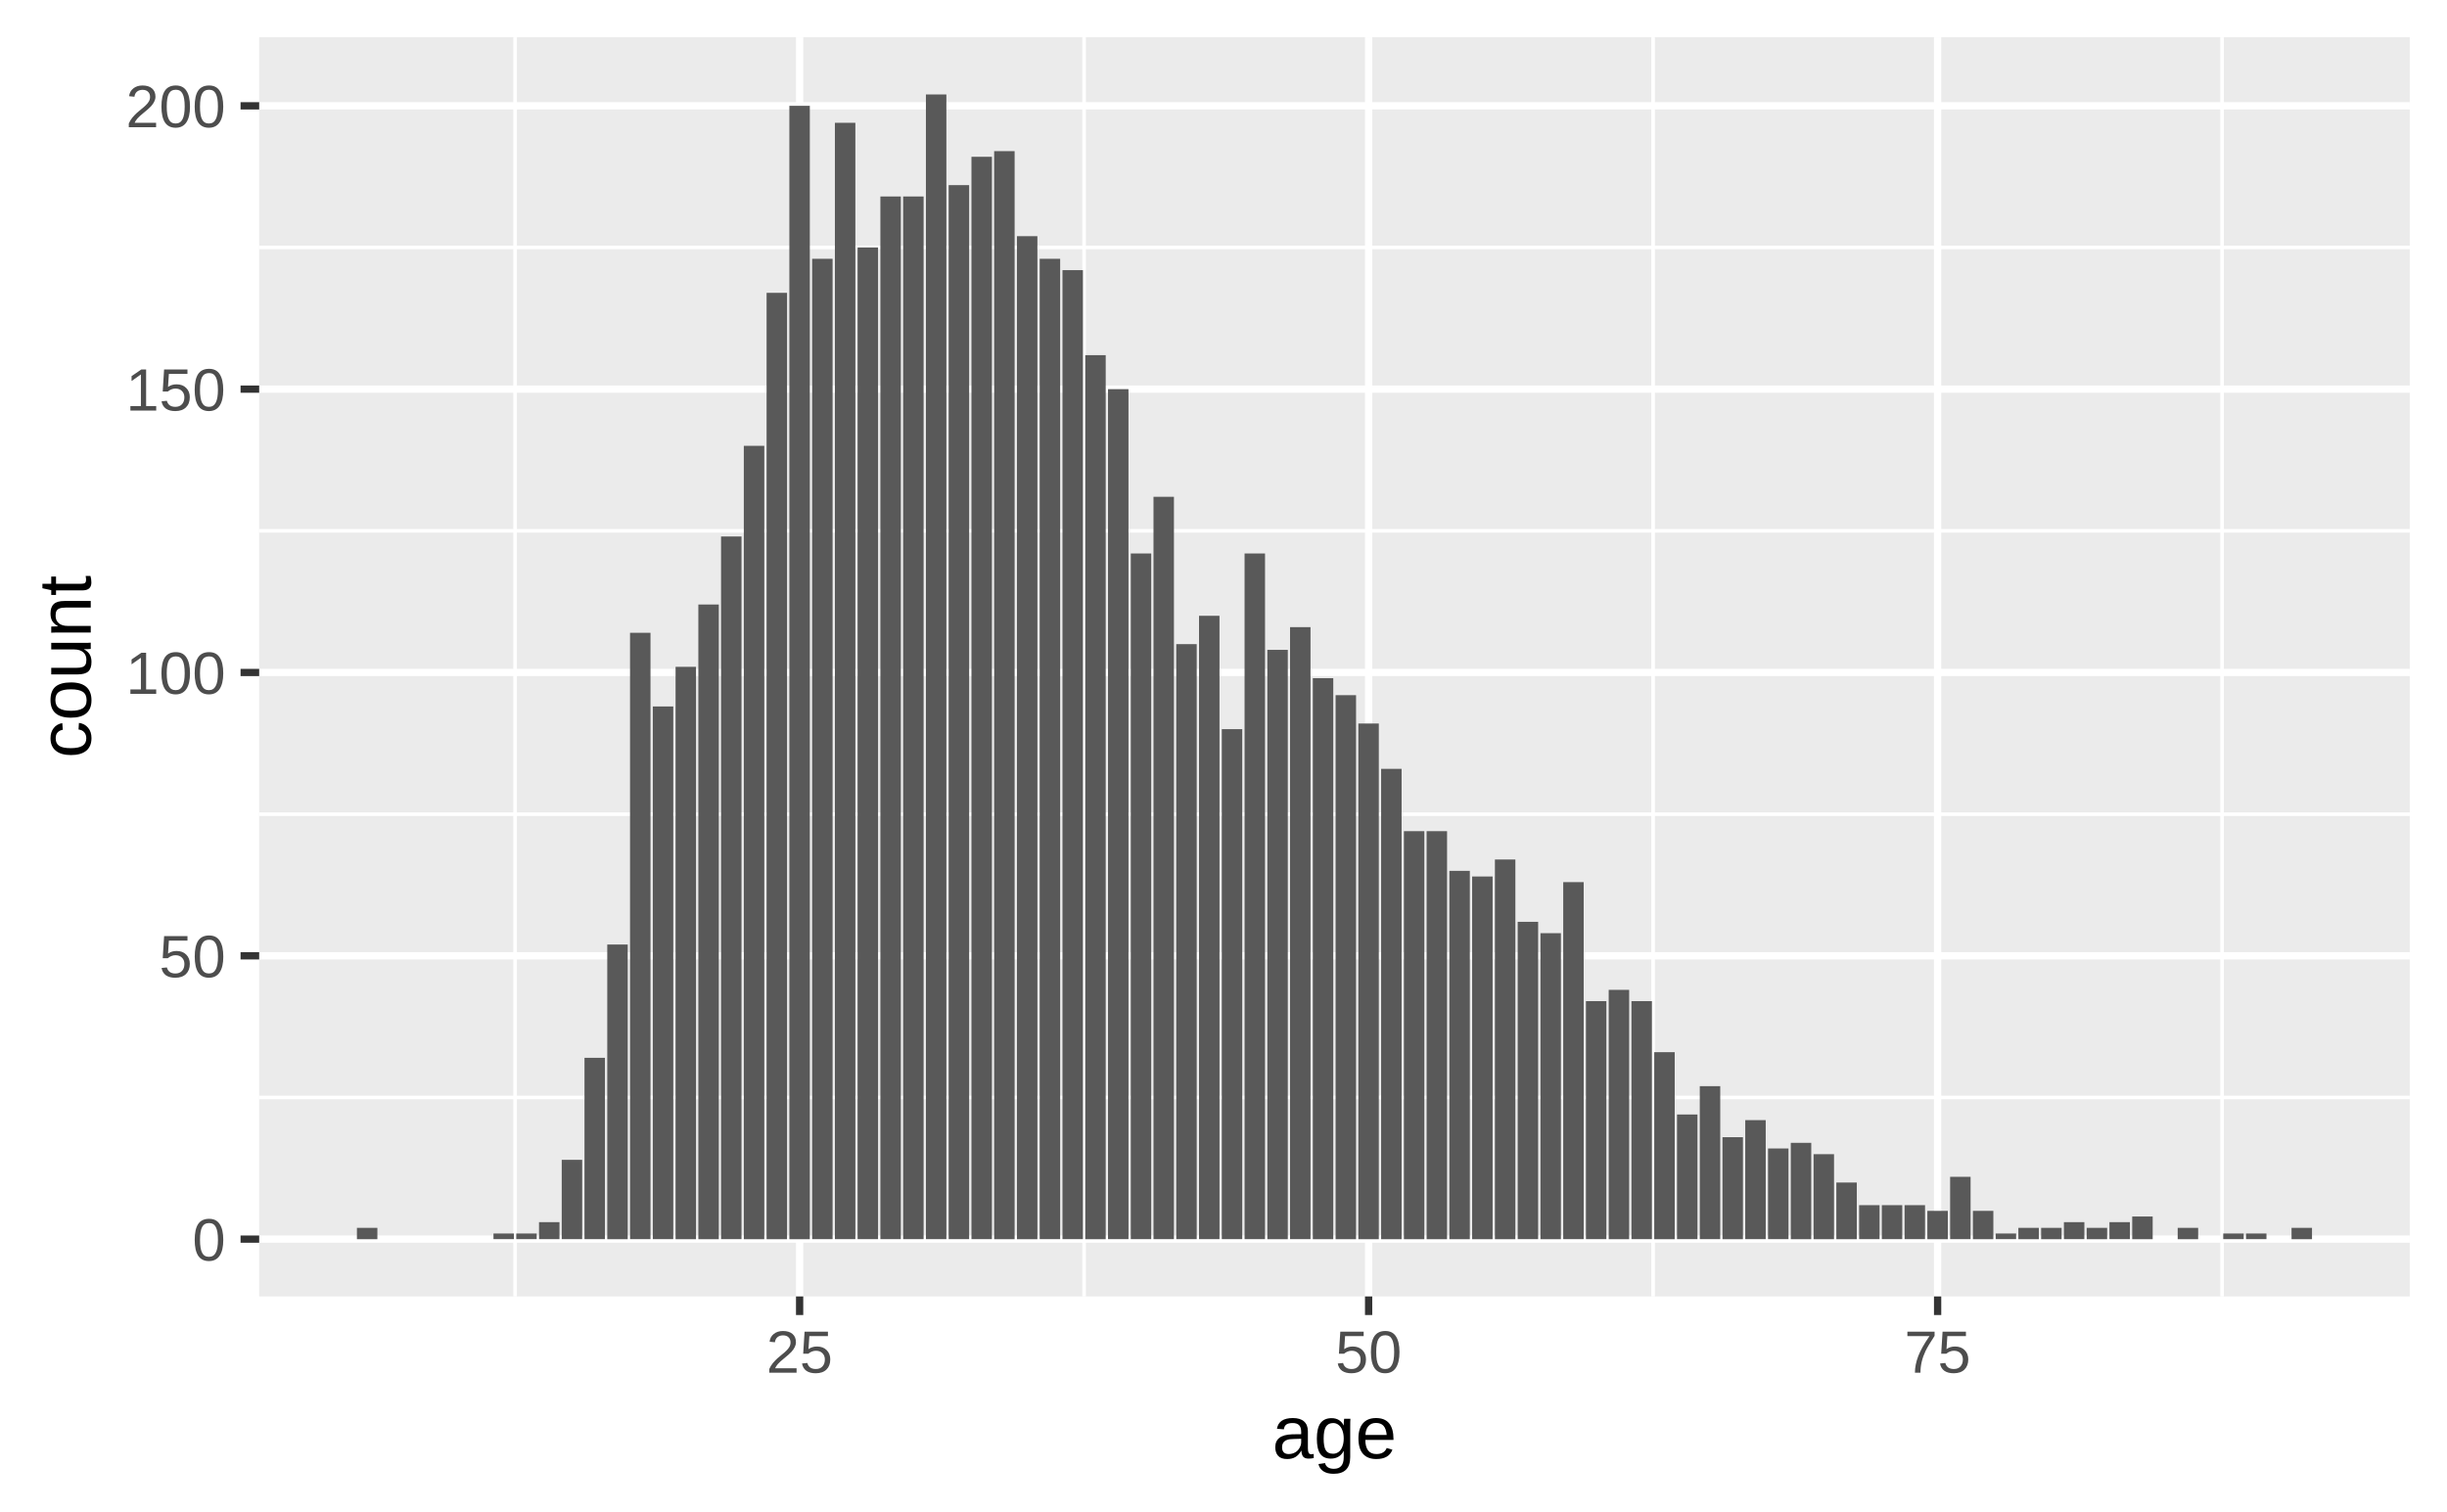
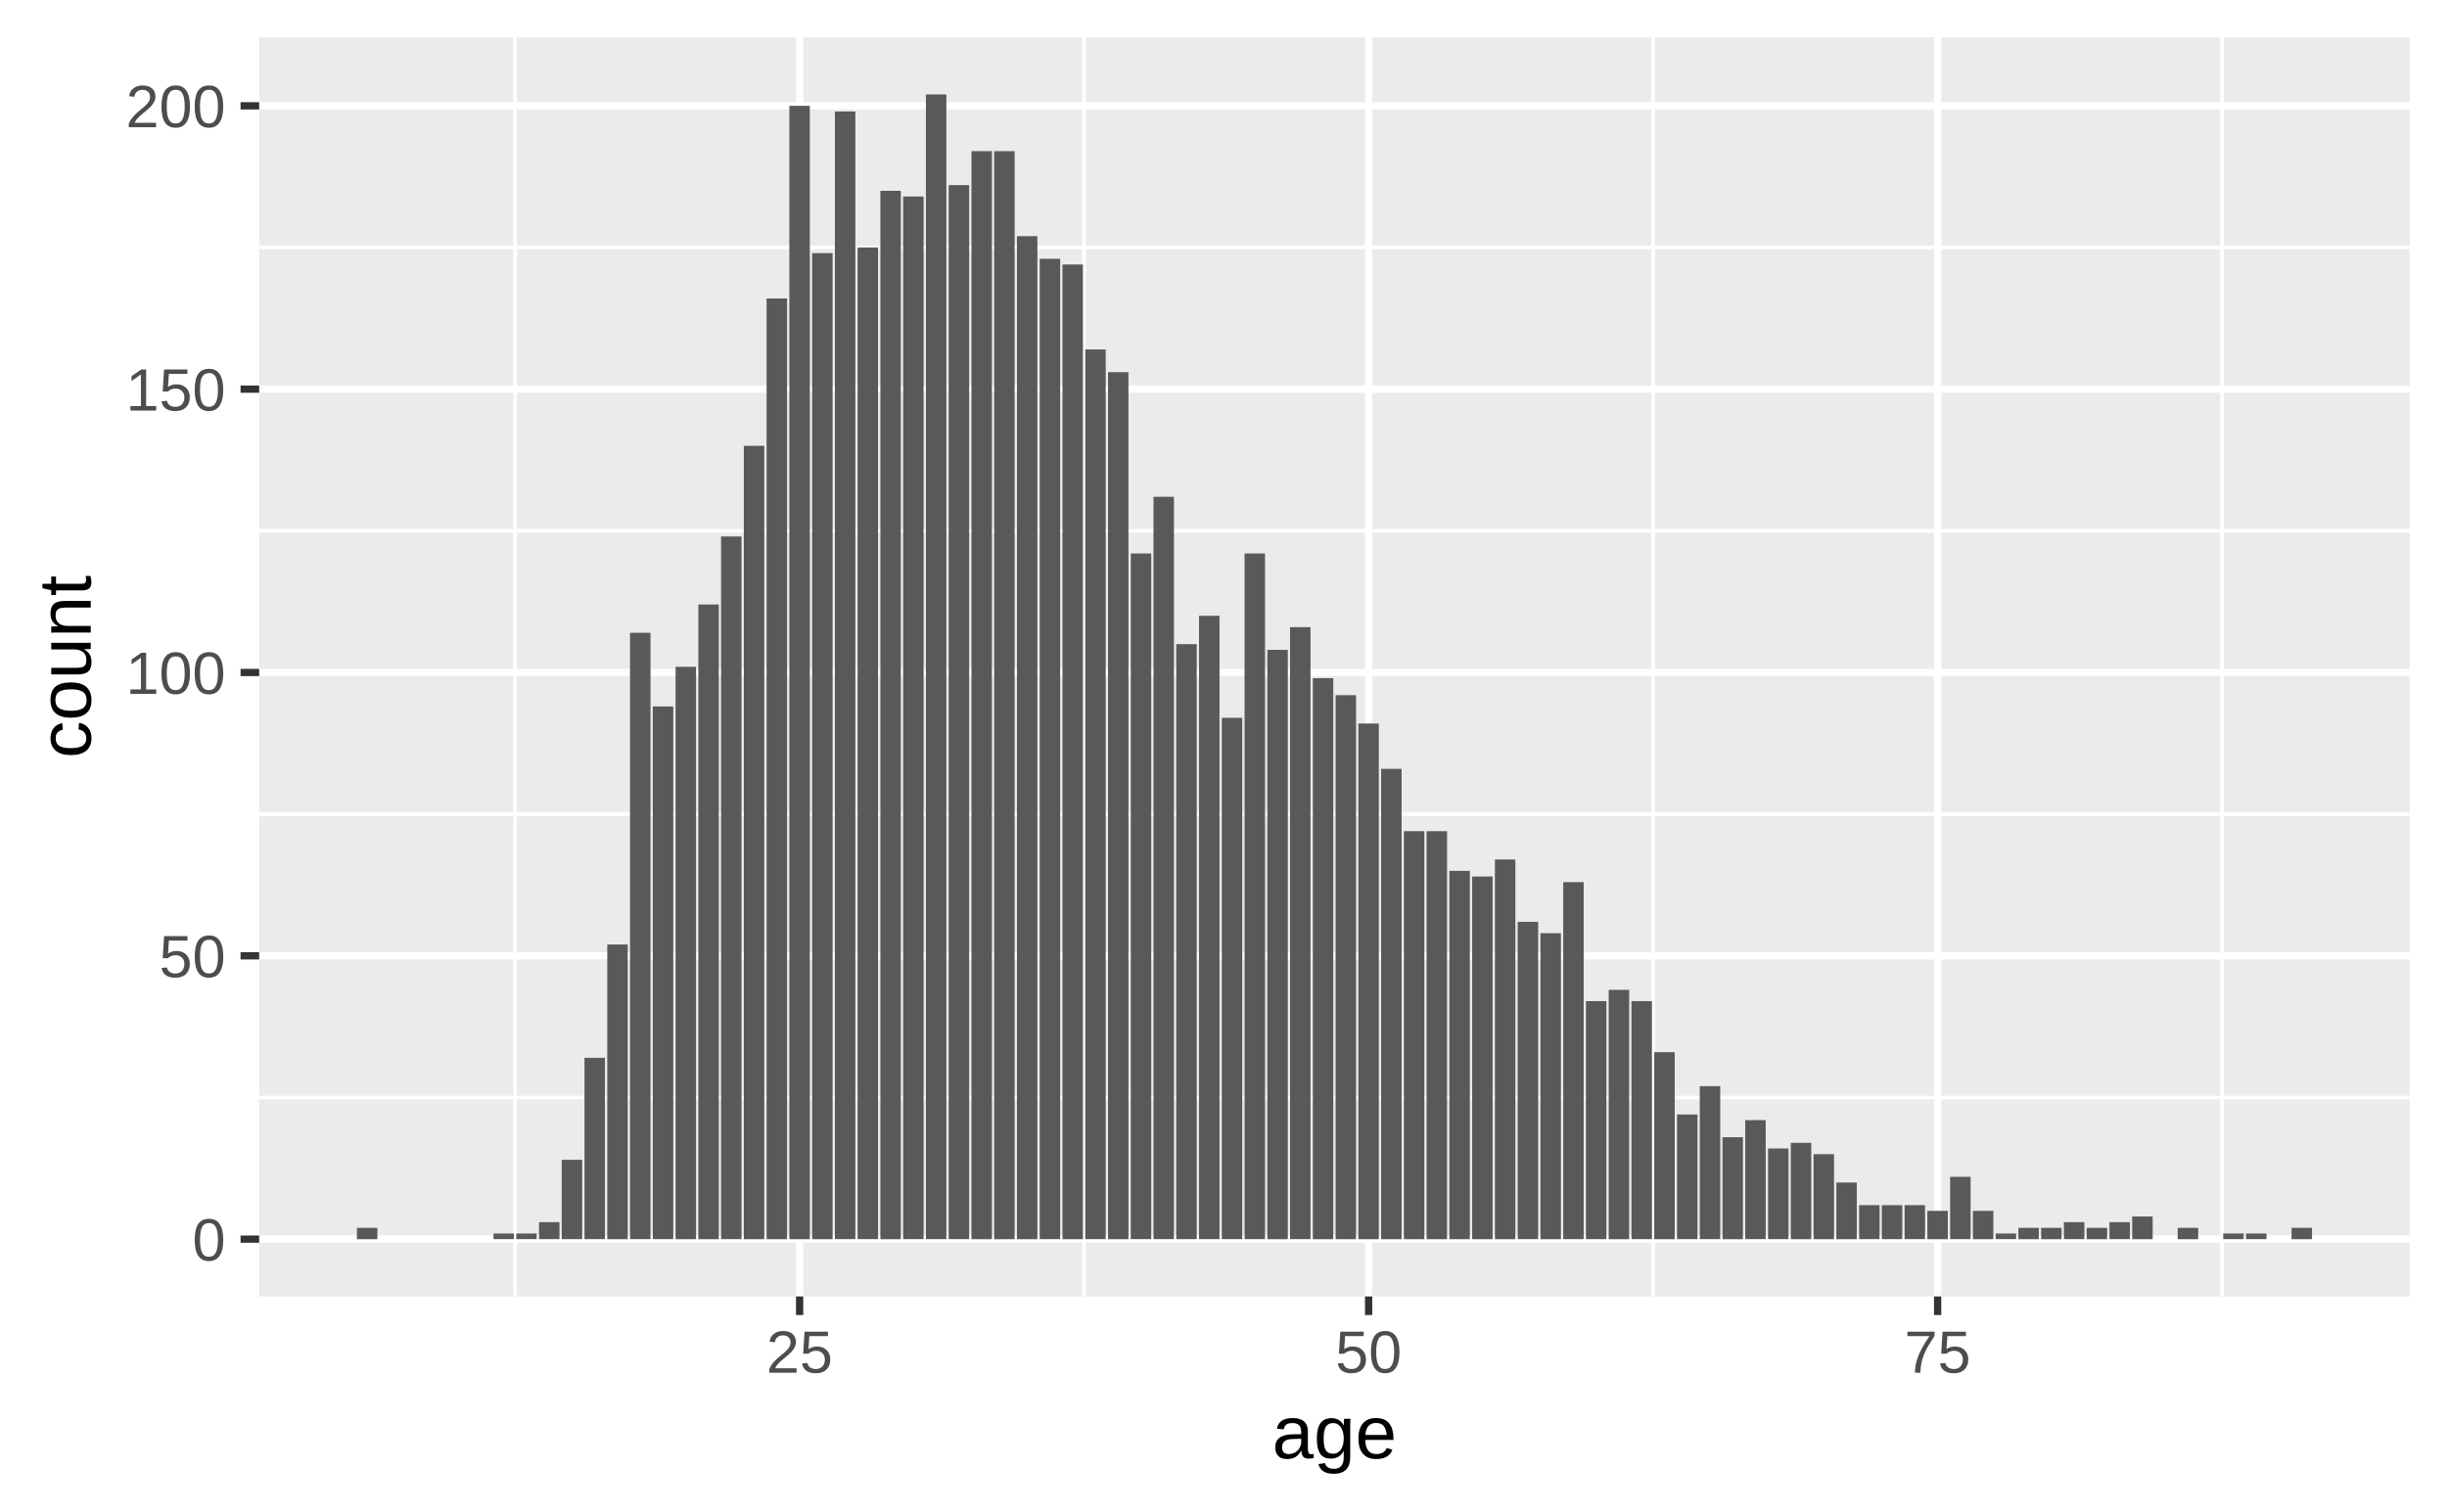
<svg xmlns="http://www.w3.org/2000/svg" viewBox="0 0 360.00 222.48">
  <defs>
    <style type="text/css">
    line, polyline, polygon, path, rect, circle {
      fill: none;
      stroke: #000000;
      stroke-linecap: round;
      stroke-linejoin: round;
      stroke-miterlimit: 10.00;
    }
  </style>
  </defs>
  <rect width="100%" height="100%" style="stroke: none; fill: #FFFFFF;" />
  <rect x="0" y="0.00" width="360.00" height="222.48" style="stroke-width: 1.07; stroke: #FFFFFF; fill: #FFFFFF;" />
  <defs>
    <clipPath id="cpMzguMTN8MzU0LjUyfDE5MC43Nnw1LjQ4">
      <rect x="38.13" y="5.48" width="316.39" height="185.28" />
    </clipPath>
  </defs>
  <rect x="38.13" y="5.48" width="316.39" height="185.28" style="stroke-width: 1.07; stroke: none; fill: #EBEBEB;" clip-path="url(#cpMzguMTN8MzU0LjUyfDE5MC43Nnw1LjQ4)" />
  <polyline points="38.13,161.49 354.52,161.49 " style="stroke-width: 0.53; stroke: #FFFFFF; stroke-linecap: butt;" clip-path="url(#cpMzguMTN8MzU0LjUyfDE5MC43Nnw1LjQ4)" />
  <polyline points="38.13,119.80 354.52,119.80 " style="stroke-width: 0.53; stroke: #FFFFFF; stroke-linecap: butt;" clip-path="url(#cpMzguMTN8MzU0LjUyfDE5MC43Nnw1LjQ4)" />
  <polyline points="38.13,78.11 354.52,78.11 " style="stroke-width: 0.53; stroke: #FFFFFF; stroke-linecap: butt;" clip-path="url(#cpMzguMTN8MzU0LjUyfDE5MC43Nnw1LjQ4)" />
  <polyline points="38.13,36.41 354.52,36.41 " style="stroke-width: 0.53; stroke: #FFFFFF; stroke-linecap: butt;" clip-path="url(#cpMzguMTN8MzU0LjUyfDE5MC43Nnw1LjQ4)" />
  <polyline points="75.78,190.76 75.78,5.48 " style="stroke-width: 0.53; stroke: #FFFFFF; stroke-linecap: butt;" clip-path="url(#cpMzguMTN8MzU0LjUyfDE5MC43Nnw1LjQ4)" />
  <polyline points="159.49,190.76 159.49,5.48 " style="stroke-width: 0.53; stroke: #FFFFFF; stroke-linecap: butt;" clip-path="url(#cpMzguMTN8MzU0LjUyfDE5MC43Nnw1LjQ4)" />
  <polyline points="243.20,190.76 243.20,5.48 " style="stroke-width: 0.53; stroke: #FFFFFF; stroke-linecap: butt;" clip-path="url(#cpMzguMTN8MzU0LjUyfDE5MC43Nnw1LjQ4)" />
  <polyline points="326.91,190.76 326.91,5.48 " style="stroke-width: 0.53; stroke: #FFFFFF; stroke-linecap: butt;" clip-path="url(#cpMzguMTN8MzU0LjUyfDE5MC43Nnw1LjQ4)" />
  <polyline points="38.13,182.33 354.52,182.33 " style="stroke-width: 1.07; stroke: #FFFFFF; stroke-linecap: butt;" clip-path="url(#cpMzguMTN8MzU0LjUyfDE5MC43Nnw1LjQ4)" />
  <polyline points="38.13,140.64 354.52,140.64 " style="stroke-width: 1.07; stroke: #FFFFFF; stroke-linecap: butt;" clip-path="url(#cpMzguMTN8MzU0LjUyfDE5MC43Nnw1LjQ4)" />
  <polyline points="38.13,98.95 354.52,98.95 " style="stroke-width: 1.07; stroke: #FFFFFF; stroke-linecap: butt;" clip-path="url(#cpMzguMTN8MzU0LjUyfDE5MC43Nnw1LjQ4)" />
  <polyline points="38.13,57.26 354.52,57.26 " style="stroke-width: 1.07; stroke: #FFFFFF; stroke-linecap: butt;" clip-path="url(#cpMzguMTN8MzU0LjUyfDE5MC43Nnw1LjQ4)" />
  <polyline points="38.13,15.57 354.52,15.57 " style="stroke-width: 1.07; stroke: #FFFFFF; stroke-linecap: butt;" clip-path="url(#cpMzguMTN8MzU0LjUyfDE5MC43Nnw1LjQ4)" />
  <polyline points="117.64,190.76 117.64,5.48 " style="stroke-width: 1.07; stroke: #FFFFFF; stroke-linecap: butt;" clip-path="url(#cpMzguMTN8MzU0LjUyfDE5MC43Nnw1LjQ4)" />
  <polyline points="201.35,190.76 201.35,5.48 " style="stroke-width: 1.07; stroke: #FFFFFF; stroke-linecap: butt;" clip-path="url(#cpMzguMTN8MzU0LjUyfDE5MC43Nnw1LjQ4)" />
  <polyline points="285.06,190.76 285.06,5.48 " style="stroke-width: 1.07; stroke: #FFFFFF; stroke-linecap: butt;" clip-path="url(#cpMzguMTN8MzU0LjUyfDE5MC43Nnw1LjQ4)" />
  <rect x="52.51" y="180.67" width="3.01" height="1.67" style="stroke-width: 1.07; stroke: none; stroke-linecap: square; stroke-linejoin: miter; fill: #595959;" clip-path="url(#cpMzguMTN8MzU0LjUyfDE5MC43Nnw1LjQ4)" />
  <rect x="72.60" y="181.50" width="3.01" height="0.83" style="stroke-width: 1.07; stroke: none; stroke-linecap: square; stroke-linejoin: miter; fill: #595959;" clip-path="url(#cpMzguMTN8MzU0LjUyfDE5MC43Nnw1LjQ4)" />
  <rect x="75.95" y="181.50" width="3.01" height="0.83" style="stroke-width: 1.07; stroke: none; stroke-linecap: square; stroke-linejoin: miter; fill: #595959;" clip-path="url(#cpMzguMTN8MzU0LjUyfDE5MC43Nnw1LjQ4)" />
  <rect x="79.30" y="179.83" width="3.01" height="2.50" style="stroke-width: 1.07; stroke: none; stroke-linecap: square; stroke-linejoin: miter; fill: #595959;" clip-path="url(#cpMzguMTN8MzU0LjUyfDE5MC43Nnw1LjQ4)" />
  <rect x="82.64" y="170.66" width="3.01" height="11.67" style="stroke-width: 1.07; stroke: none; stroke-linecap: square; stroke-linejoin: miter; fill: #595959;" clip-path="url(#cpMzguMTN8MzU0LjUyfDE5MC43Nnw1LjQ4)" />
  <rect x="85.99" y="155.65" width="3.01" height="26.68" style="stroke-width: 1.07; stroke: none; stroke-linecap: square; stroke-linejoin: miter; fill: #595959;" clip-path="url(#cpMzguMTN8MzU0LjUyfDE5MC43Nnw1LjQ4)" />
  <rect x="89.34" y="138.98" width="3.01" height="43.36" style="stroke-width: 1.07; stroke: none; stroke-linecap: square; stroke-linejoin: miter; fill: #595959;" clip-path="url(#cpMzguMTN8MzU0LjUyfDE5MC43Nnw1LjQ4)" />
  <rect x="92.69" y="93.11" width="3.01" height="89.22" style="stroke-width: 1.07; stroke: none; stroke-linecap: square; stroke-linejoin: miter; fill: #595959;" clip-path="url(#cpMzguMTN8MzU0LjUyfDE5MC43Nnw1LjQ4)" />
  <rect x="96.04" y="103.95" width="3.01" height="78.38" style="stroke-width: 1.07; stroke: none; stroke-linecap: square; stroke-linejoin: miter; fill: #595959;" clip-path="url(#cpMzguMTN8MzU0LjUyfDE5MC43Nnw1LjQ4)" />
  <rect x="99.39" y="98.12" width="3.01" height="84.22" style="stroke-width: 1.07; stroke: none; stroke-linecap: square; stroke-linejoin: miter; fill: #595959;" clip-path="url(#cpMzguMTN8MzU0LjUyfDE5MC43Nnw1LjQ4)" />
  <rect x="102.74" y="88.95" width="3.01" height="93.39" style="stroke-width: 1.07; stroke: none; stroke-linecap: square; stroke-linejoin: miter; fill: #595959;" clip-path="url(#cpMzguMTN8MzU0LjUyfDE5MC43Nnw1LjQ4)" />
  <rect x="106.08" y="78.94" width="3.01" height="103.39" style="stroke-width: 1.07; stroke: none; stroke-linecap: square; stroke-linejoin: miter; fill: #595959;" clip-path="url(#cpMzguMTN8MzU0LjUyfDE5MC43Nnw1LjQ4)" />
  <rect x="109.43" y="65.60" width="3.01" height="116.74" style="stroke-width: 1.07; stroke: none; stroke-linecap: square; stroke-linejoin: miter; fill: #595959;" clip-path="url(#cpMzguMTN8MzU0LjUyfDE5MC43Nnw1LjQ4)" />
-   <rect x="112.78" y="43.09" width="3.01" height="139.25" style="stroke-width: 1.07; stroke: none; stroke-linecap: square; stroke-linejoin: miter; fill: #595959;" clip-path="url(#cpMzguMTN8MzU0LjUyfDE5MC43Nnw1LjQ4)" />
+   <rect x="112.78" y="43.92" width="3.01" height="138.42" style="stroke-width: 1.07; stroke: none; stroke-linecap: square; stroke-linejoin: miter; fill: #595959;" clip-path="url(#cpMzguMTN8MzU0LjUyfDE5MC43Nnw1LjQ4)" />
  <rect x="116.13" y="15.57" width="3.01" height="166.77" style="stroke-width: 1.07; stroke: none; stroke-linecap: square; stroke-linejoin: miter; fill: #595959;" clip-path="url(#cpMzguMTN8MzU0LjUyfDE5MC43Nnw1LjQ4)" />
-   <rect x="119.48" y="38.08" width="3.01" height="144.25" style="stroke-width: 1.07; stroke: none; stroke-linecap: square; stroke-linejoin: miter; fill: #595959;" clip-path="url(#cpMzguMTN8MzU0LjUyfDE5MC43Nnw1LjQ4)" />
-   <rect x="122.83" y="18.07" width="3.01" height="164.26" style="stroke-width: 1.07; stroke: none; stroke-linecap: square; stroke-linejoin: miter; fill: #595959;" clip-path="url(#cpMzguMTN8MzU0LjUyfDE5MC43Nnw1LjQ4)" />
+   <rect x="119.48" y="37.25" width="3.01" height="145.09" style="stroke-width: 1.07; stroke: none; stroke-linecap: square; stroke-linejoin: miter; fill: #595959;" clip-path="url(#cpMzguMTN8MzU0LjUyfDE5MC43Nnw1LjQ4)" />
+   <rect x="122.83" y="16.40" width="3.01" height="165.93" style="stroke-width: 1.07; stroke: none; stroke-linecap: square; stroke-linejoin: miter; fill: #595959;" clip-path="url(#cpMzguMTN8MzU0LjUyfDE5MC43Nnw1LjQ4)" />
  <rect x="126.17" y="36.41" width="3.01" height="145.92" style="stroke-width: 1.07; stroke: none; stroke-linecap: square; stroke-linejoin: miter; fill: #595959;" clip-path="url(#cpMzguMTN8MzU0LjUyfDE5MC43Nnw1LjQ4)" />
-   <rect x="129.52" y="28.91" width="3.01" height="153.42" style="stroke-width: 1.07; stroke: none; stroke-linecap: square; stroke-linejoin: miter; fill: #595959;" clip-path="url(#cpMzguMTN8MzU0LjUyfDE5MC43Nnw1LjQ4)" />
+   <rect x="129.52" y="28.08" width="3.01" height="154.26" style="stroke-width: 1.07; stroke: none; stroke-linecap: square; stroke-linejoin: miter; fill: #595959;" clip-path="url(#cpMzguMTN8MzU0LjUyfDE5MC43Nnw1LjQ4)" />
  <rect x="132.87" y="28.91" width="3.01" height="153.42" style="stroke-width: 1.07; stroke: none; stroke-linecap: square; stroke-linejoin: miter; fill: #595959;" clip-path="url(#cpMzguMTN8MzU0LjUyfDE5MC43Nnw1LjQ4)" />
  <rect x="136.22" y="13.90" width="3.01" height="168.43" style="stroke-width: 1.07; stroke: none; stroke-linecap: square; stroke-linejoin: miter; fill: #595959;" clip-path="url(#cpMzguMTN8MzU0LjUyfDE5MC43Nnw1LjQ4)" />
  <rect x="139.57" y="27.24" width="3.01" height="155.09" style="stroke-width: 1.07; stroke: none; stroke-linecap: square; stroke-linejoin: miter; fill: #595959;" clip-path="url(#cpMzguMTN8MzU0LjUyfDE5MC43Nnw1LjQ4)" />
-   <rect x="142.92" y="23.07" width="3.01" height="159.26" style="stroke-width: 1.07; stroke: none; stroke-linecap: square; stroke-linejoin: miter; fill: #595959;" clip-path="url(#cpMzguMTN8MzU0LjUyfDE5MC43Nnw1LjQ4)" />
+   <rect x="142.92" y="22.24" width="3.01" height="160.10" style="stroke-width: 1.07; stroke: none; stroke-linecap: square; stroke-linejoin: miter; fill: #595959;" clip-path="url(#cpMzguMTN8MzU0LjUyfDE5MC43Nnw1LjQ4)" />
  <rect x="146.26" y="22.24" width="3.01" height="160.10" style="stroke-width: 1.07; stroke: none; stroke-linecap: square; stroke-linejoin: miter; fill: #595959;" clip-path="url(#cpMzguMTN8MzU0LjUyfDE5MC43Nnw1LjQ4)" />
  <rect x="149.61" y="34.75" width="3.01" height="147.59" style="stroke-width: 1.07; stroke: none; stroke-linecap: square; stroke-linejoin: miter; fill: #595959;" clip-path="url(#cpMzguMTN8MzU0LjUyfDE5MC43Nnw1LjQ4)" />
  <rect x="152.96" y="38.08" width="3.01" height="144.25" style="stroke-width: 1.07; stroke: none; stroke-linecap: square; stroke-linejoin: miter; fill: #595959;" clip-path="url(#cpMzguMTN8MzU0LjUyfDE5MC43Nnw1LjQ4)" />
-   <rect x="156.31" y="39.75" width="3.01" height="142.58" style="stroke-width: 1.07; stroke: none; stroke-linecap: square; stroke-linejoin: miter; fill: #595959;" clip-path="url(#cpMzguMTN8MzU0LjUyfDE5MC43Nnw1LjQ4)" />
-   <rect x="159.66" y="52.26" width="3.01" height="130.08" style="stroke-width: 1.07; stroke: none; stroke-linecap: square; stroke-linejoin: miter; fill: #595959;" clip-path="url(#cpMzguMTN8MzU0LjUyfDE5MC43Nnw1LjQ4)" />
-   <rect x="163.01" y="57.26" width="3.01" height="125.07" style="stroke-width: 1.07; stroke: none; stroke-linecap: square; stroke-linejoin: miter; fill: #595959;" clip-path="url(#cpMzguMTN8MzU0LjUyfDE5MC43Nnw1LjQ4)" />
+   <rect x="156.31" y="38.92" width="3.01" height="143.42" style="stroke-width: 1.07; stroke: none; stroke-linecap: square; stroke-linejoin: miter; fill: #595959;" clip-path="url(#cpMzguMTN8MzU0LjUyfDE5MC43Nnw1LjQ4)" />
+   <rect x="159.66" y="51.42" width="3.01" height="130.91" style="stroke-width: 1.07; stroke: none; stroke-linecap: square; stroke-linejoin: miter; fill: #595959;" clip-path="url(#cpMzguMTN8MzU0LjUyfDE5MC43Nnw1LjQ4)" />
+   <rect x="163.01" y="54.76" width="3.01" height="127.58" style="stroke-width: 1.07; stroke: none; stroke-linecap: square; stroke-linejoin: miter; fill: #595959;" clip-path="url(#cpMzguMTN8MzU0LjUyfDE5MC43Nnw1LjQ4)" />
  <rect x="166.36" y="81.44" width="3.01" height="100.89" style="stroke-width: 1.07; stroke: none; stroke-linecap: square; stroke-linejoin: miter; fill: #595959;" clip-path="url(#cpMzguMTN8MzU0LjUyfDE5MC43Nnw1LjQ4)" />
  <rect x="169.70" y="73.10" width="3.01" height="109.23" style="stroke-width: 1.07; stroke: none; stroke-linecap: square; stroke-linejoin: miter; fill: #595959;" clip-path="url(#cpMzguMTN8MzU0LjUyfDE5MC43Nnw1LjQ4)" />
  <rect x="173.05" y="94.78" width="3.01" height="87.55" style="stroke-width: 1.07; stroke: none; stroke-linecap: square; stroke-linejoin: miter; fill: #595959;" clip-path="url(#cpMzguMTN8MzU0LjUyfDE5MC43Nnw1LjQ4)" />
  <rect x="176.40" y="90.61" width="3.01" height="91.72" style="stroke-width: 1.07; stroke: none; stroke-linecap: square; stroke-linejoin: miter; fill: #595959;" clip-path="url(#cpMzguMTN8MzU0LjUyfDE5MC43Nnw1LjQ4)" />
-   <rect x="179.75" y="107.29" width="3.01" height="75.04" style="stroke-width: 1.07; stroke: none; stroke-linecap: square; stroke-linejoin: miter; fill: #595959;" clip-path="url(#cpMzguMTN8MzU0LjUyfDE5MC43Nnw1LjQ4)" />
+   <rect x="179.75" y="105.62" width="3.01" height="76.71" style="stroke-width: 1.07; stroke: none; stroke-linecap: square; stroke-linejoin: miter; fill: #595959;" clip-path="url(#cpMzguMTN8MzU0LjUyfDE5MC43Nnw1LjQ4)" />
  <rect x="183.10" y="81.44" width="3.01" height="100.89" style="stroke-width: 1.07; stroke: none; stroke-linecap: square; stroke-linejoin: miter; fill: #595959;" clip-path="url(#cpMzguMTN8MzU0LjUyfDE5MC43Nnw1LjQ4)" />
  <rect x="186.45" y="95.62" width="3.01" height="86.72" style="stroke-width: 1.07; stroke: none; stroke-linecap: square; stroke-linejoin: miter; fill: #595959;" clip-path="url(#cpMzguMTN8MzU0LjUyfDE5MC43Nnw1LjQ4)" />
  <rect x="189.79" y="92.28" width="3.01" height="90.05" style="stroke-width: 1.07; stroke: none; stroke-linecap: square; stroke-linejoin: miter; fill: #595959;" clip-path="url(#cpMzguMTN8MzU0LjUyfDE5MC43Nnw1LjQ4)" />
  <rect x="193.14" y="99.79" width="3.01" height="82.55" style="stroke-width: 1.07; stroke: none; stroke-linecap: square; stroke-linejoin: miter; fill: #595959;" clip-path="url(#cpMzguMTN8MzU0LjUyfDE5MC43Nnw1LjQ4)" />
  <rect x="196.49" y="102.29" width="3.01" height="80.05" style="stroke-width: 1.07; stroke: none; stroke-linecap: square; stroke-linejoin: miter; fill: #595959;" clip-path="url(#cpMzguMTN8MzU0LjUyfDE5MC43Nnw1LjQ4)" />
  <rect x="199.84" y="106.46" width="3.01" height="75.88" style="stroke-width: 1.07; stroke: none; stroke-linecap: square; stroke-linejoin: miter; fill: #595959;" clip-path="url(#cpMzguMTN8MzU0LjUyfDE5MC43Nnw1LjQ4)" />
  <rect x="203.19" y="113.13" width="3.01" height="69.21" style="stroke-width: 1.07; stroke: none; stroke-linecap: square; stroke-linejoin: miter; fill: #595959;" clip-path="url(#cpMzguMTN8MzU0LjUyfDE5MC43Nnw1LjQ4)" />
  <rect x="206.54" y="122.30" width="3.01" height="60.04" style="stroke-width: 1.07; stroke: none; stroke-linecap: square; stroke-linejoin: miter; fill: #595959;" clip-path="url(#cpMzguMTN8MzU0LjUyfDE5MC43Nnw1LjQ4)" />
  <rect x="209.88" y="122.30" width="3.01" height="60.04" style="stroke-width: 1.07; stroke: none; stroke-linecap: square; stroke-linejoin: miter; fill: #595959;" clip-path="url(#cpMzguMTN8MzU0LjUyfDE5MC43Nnw1LjQ4)" />
  <rect x="213.23" y="128.14" width="3.01" height="54.20" style="stroke-width: 1.07; stroke: none; stroke-linecap: square; stroke-linejoin: miter; fill: #595959;" clip-path="url(#cpMzguMTN8MzU0LjUyfDE5MC43Nnw1LjQ4)" />
  <rect x="216.58" y="128.97" width="3.01" height="53.37" style="stroke-width: 1.07; stroke: none; stroke-linecap: square; stroke-linejoin: miter; fill: #595959;" clip-path="url(#cpMzguMTN8MzU0LjUyfDE5MC43Nnw1LjQ4)" />
  <rect x="219.93" y="126.47" width="3.01" height="55.87" style="stroke-width: 1.07; stroke: none; stroke-linecap: square; stroke-linejoin: miter; fill: #595959;" clip-path="url(#cpMzguMTN8MzU0LjUyfDE5MC43Nnw1LjQ4)" />
  <rect x="223.28" y="135.64" width="3.01" height="46.69" style="stroke-width: 1.07; stroke: none; stroke-linecap: square; stroke-linejoin: miter; fill: #595959;" clip-path="url(#cpMzguMTN8MzU0LjUyfDE5MC43Nnw1LjQ4)" />
  <rect x="226.63" y="137.31" width="3.01" height="45.03" style="stroke-width: 1.07; stroke: none; stroke-linecap: square; stroke-linejoin: miter; fill: #595959;" clip-path="url(#cpMzguMTN8MzU0LjUyfDE5MC43Nnw1LjQ4)" />
  <rect x="229.98" y="129.80" width="3.01" height="52.53" style="stroke-width: 1.07; stroke: none; stroke-linecap: square; stroke-linejoin: miter; fill: #595959;" clip-path="url(#cpMzguMTN8MzU0LjUyfDE5MC43Nnw1LjQ4)" />
  <rect x="233.32" y="147.31" width="3.01" height="35.02" style="stroke-width: 1.07; stroke: none; stroke-linecap: square; stroke-linejoin: miter; fill: #595959;" clip-path="url(#cpMzguMTN8MzU0LjUyfDE5MC43Nnw1LjQ4)" />
  <rect x="236.67" y="145.65" width="3.01" height="36.69" style="stroke-width: 1.07; stroke: none; stroke-linecap: square; stroke-linejoin: miter; fill: #595959;" clip-path="url(#cpMzguMTN8MzU0LjUyfDE5MC43Nnw1LjQ4)" />
  <rect x="240.02" y="147.31" width="3.01" height="35.02" style="stroke-width: 1.07; stroke: none; stroke-linecap: square; stroke-linejoin: miter; fill: #595959;" clip-path="url(#cpMzguMTN8MzU0LjUyfDE5MC43Nnw1LjQ4)" />
  <rect x="243.37" y="154.82" width="3.01" height="27.52" style="stroke-width: 1.07; stroke: none; stroke-linecap: square; stroke-linejoin: miter; fill: #595959;" clip-path="url(#cpMzguMTN8MzU0LjUyfDE5MC43Nnw1LjQ4)" />
  <rect x="246.72" y="163.99" width="3.01" height="18.34" style="stroke-width: 1.07; stroke: none; stroke-linecap: square; stroke-linejoin: miter; fill: #595959;" clip-path="url(#cpMzguMTN8MzU0LjUyfDE5MC43Nnw1LjQ4)" />
  <rect x="250.07" y="159.82" width="3.01" height="22.51" style="stroke-width: 1.07; stroke: none; stroke-linecap: square; stroke-linejoin: miter; fill: #595959;" clip-path="url(#cpMzguMTN8MzU0LjUyfDE5MC43Nnw1LjQ4)" />
  <rect x="253.41" y="167.33" width="3.01" height="15.01" style="stroke-width: 1.07; stroke: none; stroke-linecap: square; stroke-linejoin: miter; fill: #595959;" clip-path="url(#cpMzguMTN8MzU0LjUyfDE5MC43Nnw1LjQ4)" />
  <rect x="256.76" y="164.82" width="3.01" height="17.51" style="stroke-width: 1.07; stroke: none; stroke-linecap: square; stroke-linejoin: miter; fill: #595959;" clip-path="url(#cpMzguMTN8MzU0LjUyfDE5MC43Nnw1LjQ4)" />
  <rect x="260.11" y="168.99" width="3.01" height="13.34" style="stroke-width: 1.07; stroke: none; stroke-linecap: square; stroke-linejoin: miter; fill: #595959;" clip-path="url(#cpMzguMTN8MzU0LjUyfDE5MC43Nnw1LjQ4)" />
  <rect x="263.46" y="168.16" width="3.01" height="14.18" style="stroke-width: 1.07; stroke: none; stroke-linecap: square; stroke-linejoin: miter; fill: #595959;" clip-path="url(#cpMzguMTN8MzU0LjUyfDE5MC43Nnw1LjQ4)" />
  <rect x="266.81" y="169.83" width="3.01" height="12.51" style="stroke-width: 1.07; stroke: none; stroke-linecap: square; stroke-linejoin: miter; fill: #595959;" clip-path="url(#cpMzguMTN8MzU0LjUyfDE5MC43Nnw1LjQ4)" />
  <rect x="270.16" y="174.00" width="3.01" height="8.34" style="stroke-width: 1.07; stroke: none; stroke-linecap: square; stroke-linejoin: miter; fill: #595959;" clip-path="url(#cpMzguMTN8MzU0LjUyfDE5MC43Nnw1LjQ4)" />
  <rect x="273.51" y="177.33" width="3.01" height="5.00" style="stroke-width: 1.07; stroke: none; stroke-linecap: square; stroke-linejoin: miter; fill: #595959;" clip-path="url(#cpMzguMTN8MzU0LjUyfDE5MC43Nnw1LjQ4)" />
  <rect x="276.85" y="177.33" width="3.01" height="5.00" style="stroke-width: 1.07; stroke: none; stroke-linecap: square; stroke-linejoin: miter; fill: #595959;" clip-path="url(#cpMzguMTN8MzU0LjUyfDE5MC43Nnw1LjQ4)" />
  <rect x="280.20" y="177.33" width="3.01" height="5.00" style="stroke-width: 1.07; stroke: none; stroke-linecap: square; stroke-linejoin: miter; fill: #595959;" clip-path="url(#cpMzguMTN8MzU0LjUyfDE5MC43Nnw1LjQ4)" />
  <rect x="283.55" y="178.17" width="3.01" height="4.17" style="stroke-width: 1.07; stroke: none; stroke-linecap: square; stroke-linejoin: miter; fill: #595959;" clip-path="url(#cpMzguMTN8MzU0LjUyfDE5MC43Nnw1LjQ4)" />
  <rect x="286.90" y="173.16" width="3.01" height="9.17" style="stroke-width: 1.07; stroke: none; stroke-linecap: square; stroke-linejoin: miter; fill: #595959;" clip-path="url(#cpMzguMTN8MzU0LjUyfDE5MC43Nnw1LjQ4)" />
  <rect x="290.25" y="178.17" width="3.01" height="4.17" style="stroke-width: 1.07; stroke: none; stroke-linecap: square; stroke-linejoin: miter; fill: #595959;" clip-path="url(#cpMzguMTN8MzU0LjUyfDE5MC43Nnw1LjQ4)" />
  <rect x="293.60" y="181.50" width="3.01" height="0.83" style="stroke-width: 1.07; stroke: none; stroke-linecap: square; stroke-linejoin: miter; fill: #595959;" clip-path="url(#cpMzguMTN8MzU0LjUyfDE5MC43Nnw1LjQ4)" />
  <rect x="296.94" y="180.67" width="3.01" height="1.67" style="stroke-width: 1.07; stroke: none; stroke-linecap: square; stroke-linejoin: miter; fill: #595959;" clip-path="url(#cpMzguMTN8MzU0LjUyfDE5MC43Nnw1LjQ4)" />
  <rect x="300.29" y="180.67" width="3.01" height="1.67" style="stroke-width: 1.07; stroke: none; stroke-linecap: square; stroke-linejoin: miter; fill: #595959;" clip-path="url(#cpMzguMTN8MzU0LjUyfDE5MC43Nnw1LjQ4)" />
  <rect x="303.64" y="179.83" width="3.01" height="2.50" style="stroke-width: 1.07; stroke: none; stroke-linecap: square; stroke-linejoin: miter; fill: #595959;" clip-path="url(#cpMzguMTN8MzU0LjUyfDE5MC43Nnw1LjQ4)" />
  <rect x="306.99" y="180.67" width="3.01" height="1.67" style="stroke-width: 1.07; stroke: none; stroke-linecap: square; stroke-linejoin: miter; fill: #595959;" clip-path="url(#cpMzguMTN8MzU0LjUyfDE5MC43Nnw1LjQ4)" />
  <rect x="310.34" y="179.83" width="3.01" height="2.50" style="stroke-width: 1.07; stroke: none; stroke-linecap: square; stroke-linejoin: miter; fill: #595959;" clip-path="url(#cpMzguMTN8MzU0LjUyfDE5MC43Nnw1LjQ4)" />
  <rect x="313.69" y="179.00" width="3.01" height="3.34" style="stroke-width: 1.07; stroke: none; stroke-linecap: square; stroke-linejoin: miter; fill: #595959;" clip-path="url(#cpMzguMTN8MzU0LjUyfDE5MC43Nnw1LjQ4)" />
  <rect x="320.38" y="180.67" width="3.01" height="1.67" style="stroke-width: 1.07; stroke: none; stroke-linecap: square; stroke-linejoin: miter; fill: #595959;" clip-path="url(#cpMzguMTN8MzU0LjUyfDE5MC43Nnw1LjQ4)" />
  <rect x="327.08" y="181.50" width="3.01" height="0.83" style="stroke-width: 1.07; stroke: none; stroke-linecap: square; stroke-linejoin: miter; fill: #595959;" clip-path="url(#cpMzguMTN8MzU0LjUyfDE5MC43Nnw1LjQ4)" />
  <rect x="330.43" y="181.50" width="3.01" height="0.83" style="stroke-width: 1.07; stroke: none; stroke-linecap: square; stroke-linejoin: miter; fill: #595959;" clip-path="url(#cpMzguMTN8MzU0LjUyfDE5MC43Nnw1LjQ4)" />
  <rect x="337.13" y="180.67" width="3.01" height="1.67" style="stroke-width: 1.07; stroke: none; stroke-linecap: square; stroke-linejoin: miter; fill: #595959;" clip-path="url(#cpMzguMTN8MzU0LjUyfDE5MC43Nnw1LjQ4)" />
  <defs>
    <clipPath id="cpMC4wMHwzNjAuMDB8MjIyLjQ4fDAuMDA=">
      <rect x="0.00" y="0.00" width="360.00" height="222.48" />
    </clipPath>
  </defs>
  <g clip-path="url(#cpMC4wMHwzNjAuMDB8MjIyLjQ4fDAuMDA=)">
    <text x="28.30" y="185.48" style="font-size: 8.80px; fill: #4D4D4D; font-family: Arial;" textLength="4.89px" lengthAdjust="spacingAndGlyphs">0</text>
  </g>
  <g clip-path="url(#cpMC4wMHwzNjAuMDB8MjIyLjQ4fDAuMDA=)">
    <text x="23.41" y="143.79" style="font-size: 8.80px; fill: #4D4D4D; font-family: Arial;" textLength="9.79px" lengthAdjust="spacingAndGlyphs">50</text>
  </g>
  <g clip-path="url(#cpMC4wMHwzNjAuMDB8MjIyLjQ4fDAuMDA=)">
    <text x="18.51" y="102.10" style="font-size: 8.80px; fill: #4D4D4D; font-family: Arial;" textLength="14.68px" lengthAdjust="spacingAndGlyphs">100</text>
  </g>
  <g clip-path="url(#cpMC4wMHwzNjAuMDB8MjIyLjQ4fDAuMDA=)">
    <text x="18.51" y="60.41" style="font-size: 8.80px; fill: #4D4D4D; font-family: Arial;" textLength="14.68px" lengthAdjust="spacingAndGlyphs">150</text>
  </g>
  <g clip-path="url(#cpMC4wMHwzNjAuMDB8MjIyLjQ4fDAuMDA=)">
    <text x="18.51" y="18.72" style="font-size: 8.80px; fill: #4D4D4D; font-family: Arial;" textLength="14.68px" lengthAdjust="spacingAndGlyphs">200</text>
  </g>
  <polyline points="35.39,182.33 38.13,182.33 " style="stroke-width: 1.07; stroke: #333333; stroke-linecap: butt;" clip-path="url(#cpMC4wMHwzNjAuMDB8MjIyLjQ4fDAuMDA=)" />
  <polyline points="35.39,140.64 38.13,140.64 " style="stroke-width: 1.07; stroke: #333333; stroke-linecap: butt;" clip-path="url(#cpMC4wMHwzNjAuMDB8MjIyLjQ4fDAuMDA=)" />
  <polyline points="35.39,98.95 38.13,98.95 " style="stroke-width: 1.07; stroke: #333333; stroke-linecap: butt;" clip-path="url(#cpMC4wMHwzNjAuMDB8MjIyLjQ4fDAuMDA=)" />
  <polyline points="35.39,57.26 38.13,57.26 " style="stroke-width: 1.07; stroke: #333333; stroke-linecap: butt;" clip-path="url(#cpMC4wMHwzNjAuMDB8MjIyLjQ4fDAuMDA=)" />
  <polyline points="35.39,15.57 38.13,15.57 " style="stroke-width: 1.07; stroke: #333333; stroke-linecap: butt;" clip-path="url(#cpMC4wMHwzNjAuMDB8MjIyLjQ4fDAuMDA=)" />
  <polyline points="117.64,193.50 117.64,190.76 " style="stroke-width: 1.07; stroke: #333333; stroke-linecap: butt;" clip-path="url(#cpMC4wMHwzNjAuMDB8MjIyLjQ4fDAuMDA=)" />
  <polyline points="201.35,193.50 201.35,190.76 " style="stroke-width: 1.07; stroke: #333333; stroke-linecap: butt;" clip-path="url(#cpMC4wMHwzNjAuMDB8MjIyLjQ4fDAuMDA=)" />
  <polyline points="285.06,193.50 285.06,190.76 " style="stroke-width: 1.07; stroke: #333333; stroke-linecap: butt;" clip-path="url(#cpMC4wMHwzNjAuMDB8MjIyLjQ4fDAuMDA=)" />
  <g clip-path="url(#cpMC4wMHwzNjAuMDB8MjIyLjQ4fDAuMDA=)">
    <text x="112.74" y="201.99" style="font-size: 8.80px; fill: #4D4D4D; font-family: Arial;" textLength="9.79px" lengthAdjust="spacingAndGlyphs">25</text>
  </g>
  <g clip-path="url(#cpMC4wMHwzNjAuMDB8MjIyLjQ4fDAuMDA=)">
    <text x="196.45" y="201.99" style="font-size: 8.80px; fill: #4D4D4D; font-family: Arial;" textLength="9.79px" lengthAdjust="spacingAndGlyphs">50</text>
  </g>
  <g clip-path="url(#cpMC4wMHwzNjAuMDB8MjIyLjQ4fDAuMDA=)">
    <text x="280.16" y="201.99" style="font-size: 8.80px; fill: #4D4D4D; font-family: Arial;" textLength="9.79px" lengthAdjust="spacingAndGlyphs">75</text>
  </g>
  <g clip-path="url(#cpMC4wMHwzNjAuMDB8MjIyLjQ4fDAuMDA=)">
    <text x="187.15" y="214.58" style="font-size: 11.00px; font-family: Arial;" textLength="18.35px" lengthAdjust="spacingAndGlyphs">age</text>
  </g>
  <g clip-path="url(#cpMC4wMHwzNjAuMDB8MjIyLjQ4fDAuMDA=)">
    <text transform="translate(13.35,111.57) rotate(-90)" style="font-size: 11.00px; font-family: Arial;" textLength="26.91px" lengthAdjust="spacingAndGlyphs">count</text>
  </g>
</svg>
